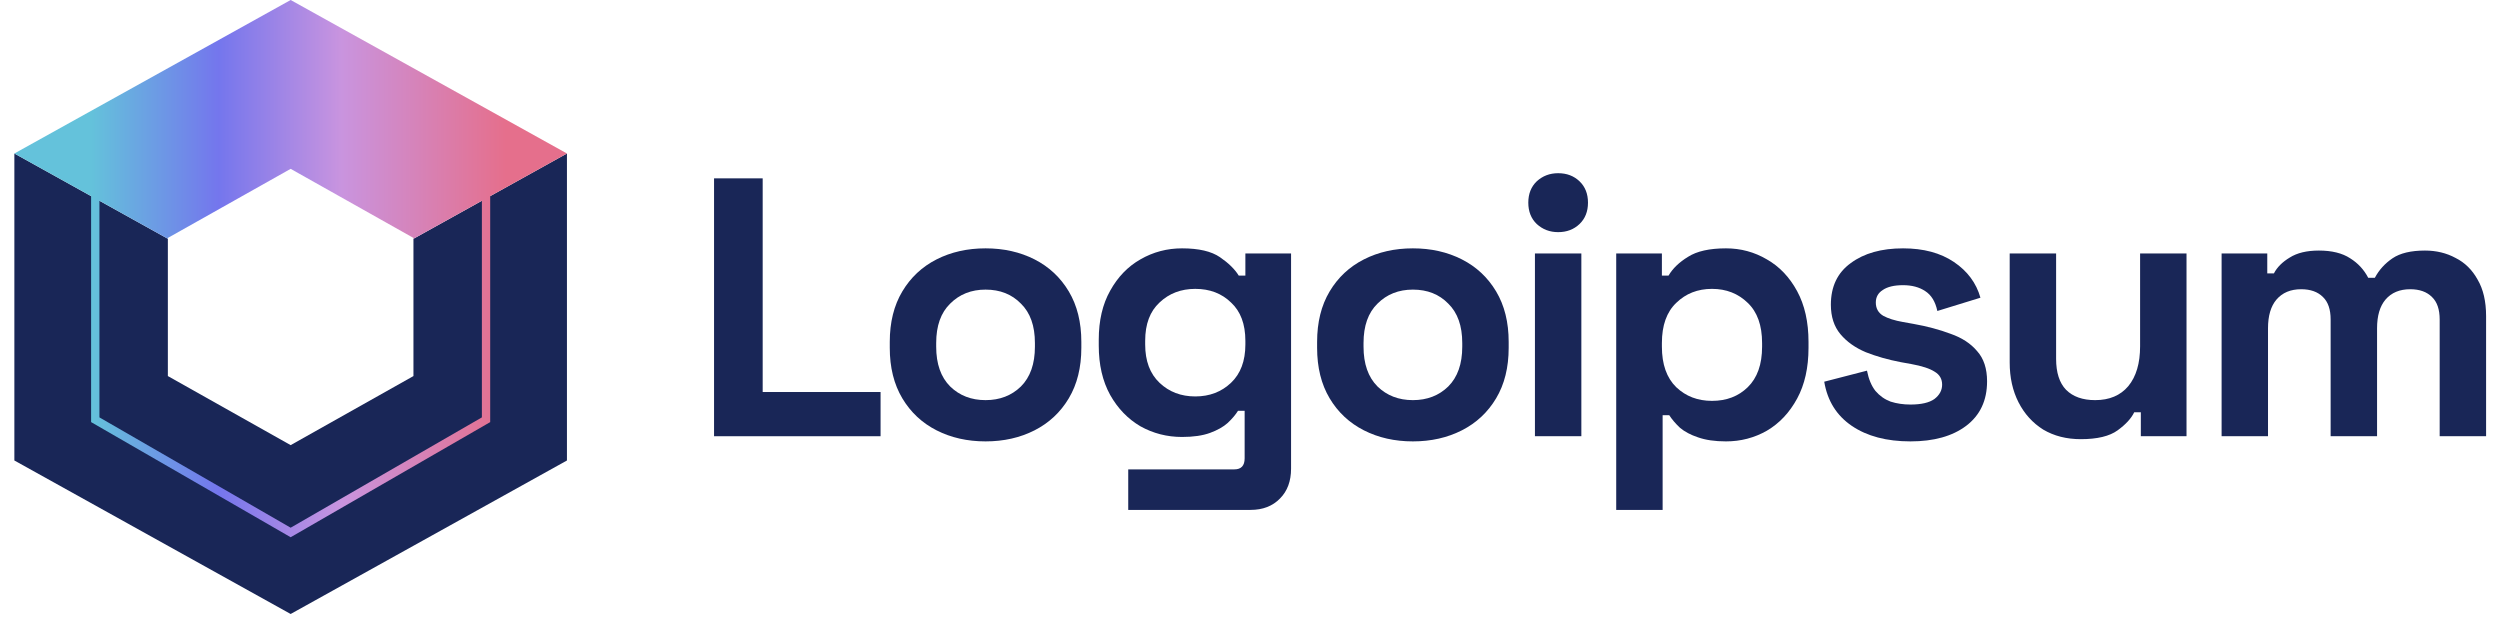
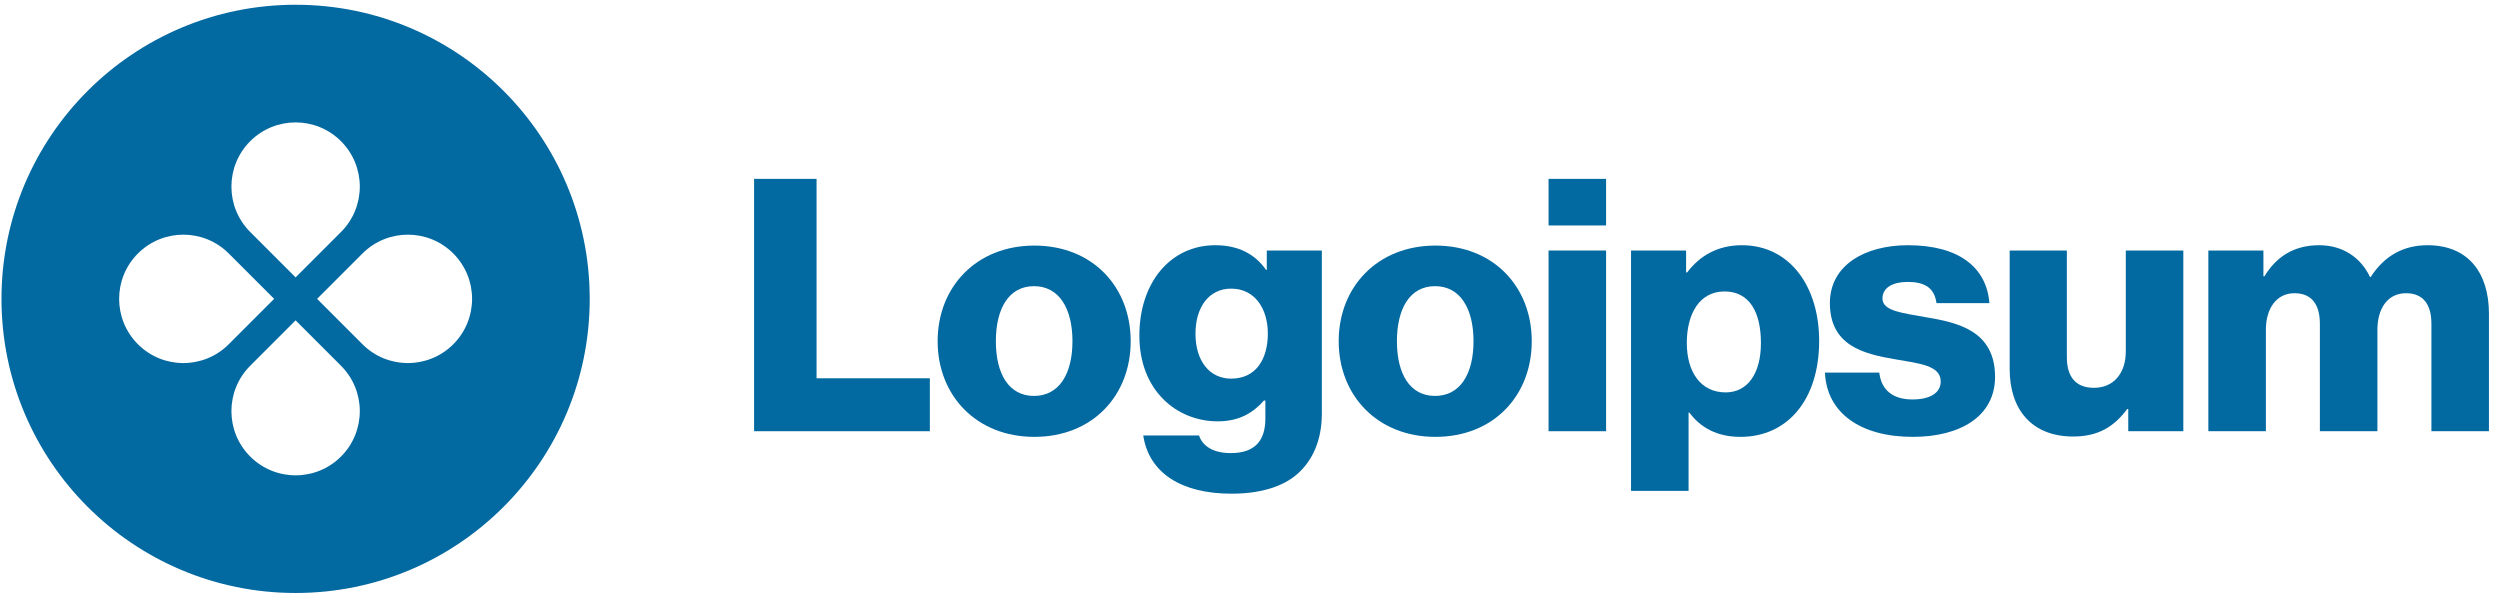
- <svg xmlns="http://www.w3.org/2000/svg" id="logo-50" class="gradient" width="153" height="38" viewBox="0 0 153 38" fill="none">
-   <path d="M0.879 28.182L0.879 9.394L10.273 14.613L10.273 23.015L17.788 27.242L25.303 23.015L25.303 14.613L34.697 9.394L34.697 28.182L17.788 37.576L0.879 28.182Z" class="cneutral" fill="#192657" />
-   <path fill-rule="evenodd" clip-rule="evenodd" d="M5.576 12.003L0.879 9.394L17.788 0L34.697 9.394L30 12.003L30 25.833L17.788 32.879L5.576 25.833L5.576 12.003ZM29.491 12.286L25.303 14.613V14.561L17.788 10.333L10.273 14.561V14.613L6.085 12.286L6.085 25.544L17.788 32.296L29.491 25.544L29.491 12.286Z" fill="url(#paint500_linear_1501_1259)" />
-   <path d="M43.7 26.697V10.915H46.676V23.991H53.891V26.697H43.7Z" class="cneutral" fill="#192657" />
-   <path d="M60.316 27.013C59.204 27.013 58.204 26.787 57.317 26.336C56.431 25.885 55.732 25.232 55.221 24.375C54.71 23.518 54.454 22.488 54.454 21.286V20.925C54.454 19.723 54.71 18.693 55.221 17.837C55.732 16.98 56.431 16.326 57.317 15.875C58.204 15.424 59.204 15.199 60.316 15.199C61.428 15.199 62.428 15.424 63.315 15.875C64.201 16.326 64.9 16.98 65.411 17.837C65.922 18.693 66.178 19.723 66.178 20.925V21.286C66.178 22.488 65.922 23.518 65.411 24.375C64.9 25.232 64.201 25.885 63.315 26.336C62.428 26.787 61.428 27.013 60.316 27.013ZM60.316 24.488C61.188 24.488 61.909 24.209 62.48 23.653C63.051 23.082 63.337 22.27 63.337 21.218V20.993C63.337 19.941 63.051 19.137 62.48 18.581C61.924 18.009 61.203 17.724 60.316 17.724C59.444 17.724 58.723 18.009 58.152 18.581C57.58 19.137 57.295 19.941 57.295 20.993V21.218C57.295 22.27 57.58 23.082 58.152 23.653C58.723 24.209 59.444 24.488 60.316 24.488Z" class="cneutral" fill="#192657" />
-   <path d="M67.244 21.151V20.79C67.244 19.618 67.477 18.618 67.943 17.791C68.409 16.95 69.025 16.311 69.792 15.875C70.573 15.424 71.423 15.199 72.34 15.199C73.362 15.199 74.136 15.379 74.662 15.74C75.188 16.101 75.571 16.476 75.811 16.867H76.217V15.514H79.013V28.681C79.013 29.448 78.787 30.056 78.337 30.507C77.886 30.973 77.284 31.206 76.533 31.206H69.048V28.726H75.541C75.962 28.726 76.172 28.501 76.172 28.05V25.141H75.766C75.616 25.382 75.406 25.63 75.135 25.885C74.865 26.126 74.504 26.329 74.053 26.494C73.602 26.659 73.031 26.742 72.34 26.742C71.423 26.742 70.573 26.524 69.792 26.088C69.025 25.637 68.409 24.998 67.943 24.172C67.477 23.33 67.244 22.323 67.244 21.151ZM73.151 24.262C74.023 24.262 74.752 23.984 75.338 23.428C75.924 22.872 76.217 22.09 76.217 21.083V20.858C76.217 19.836 75.924 19.054 75.338 18.513C74.767 17.957 74.038 17.679 73.151 17.679C72.279 17.679 71.55 17.957 70.964 18.513C70.378 19.054 70.085 19.836 70.085 20.858V21.083C70.085 22.09 70.378 22.872 70.964 23.428C71.55 23.984 72.279 24.262 73.151 24.262Z" class="cneutral" fill="#192657" />
-   <path d="M86.469 27.013C85.356 27.013 84.357 26.787 83.47 26.336C82.583 25.885 81.884 25.232 81.373 24.375C80.862 23.518 80.607 22.488 80.607 21.286V20.925C80.607 19.723 80.862 18.693 81.373 17.837C81.884 16.98 82.583 16.326 83.47 15.875C84.357 15.424 85.356 15.199 86.469 15.199C87.581 15.199 88.58 15.424 89.467 15.875C90.354 16.326 91.053 16.98 91.564 17.837C92.075 18.693 92.331 19.723 92.331 20.925V21.286C92.331 22.488 92.075 23.518 91.564 24.375C91.053 25.232 90.354 25.885 89.467 26.336C88.58 26.787 87.581 27.013 86.469 27.013ZM86.469 24.488C87.34 24.488 88.062 24.209 88.633 23.653C89.204 23.082 89.49 22.27 89.49 21.218V20.993C89.49 19.941 89.204 19.137 88.633 18.581C88.077 18.009 87.356 17.724 86.469 17.724C85.597 17.724 84.876 18.009 84.304 18.581C83.733 19.137 83.448 19.941 83.448 20.993V21.218C83.448 22.27 83.733 23.082 84.304 23.653C84.876 24.209 85.597 24.488 86.469 24.488Z" class="cneutral" fill="#192657" />
-   <path d="M93.938 26.697V15.514H96.779V26.697H93.938ZM95.358 14.207C94.847 14.207 94.412 14.041 94.051 13.711C93.705 13.38 93.532 12.944 93.532 12.403C93.532 11.862 93.705 11.426 94.051 11.095C94.412 10.765 94.847 10.6 95.358 10.6C95.885 10.6 96.32 10.765 96.666 11.095C97.012 11.426 97.185 11.862 97.185 12.403C97.185 12.944 97.012 13.38 96.666 13.711C96.32 14.041 95.885 14.207 95.358 14.207Z" class="cneutral" fill="#192657" />
-   <path d="M98.912 31.206V15.514H101.708V16.867H102.114C102.369 16.431 102.767 16.048 103.309 15.717C103.85 15.372 104.624 15.199 105.631 15.199C106.533 15.199 107.367 15.424 108.133 15.875C108.9 16.311 109.516 16.957 109.982 17.814C110.448 18.671 110.681 19.708 110.681 20.925V21.286C110.681 22.503 110.448 23.541 109.982 24.397C109.516 25.254 108.9 25.908 108.133 26.359C107.367 26.795 106.533 27.013 105.631 27.013C104.954 27.013 104.383 26.93 103.917 26.765C103.466 26.614 103.098 26.419 102.813 26.178C102.542 25.923 102.324 25.667 102.159 25.412H101.753V31.206H98.912ZM104.774 24.533C105.661 24.533 106.39 24.255 106.961 23.698C107.547 23.127 107.84 22.301 107.84 21.218V20.993C107.84 19.911 107.547 19.092 106.961 18.535C106.375 17.964 105.646 17.679 104.774 17.679C103.902 17.679 103.173 17.964 102.587 18.535C102.001 19.092 101.708 19.911 101.708 20.993V21.218C101.708 22.301 102.001 23.127 102.587 23.698C103.173 24.255 103.902 24.533 104.774 24.533Z" class="cneutral" fill="#192657" />
-   <path d="M116.919 27.013C115.461 27.013 114.266 26.697 113.334 26.066C112.403 25.434 111.839 24.533 111.643 23.36L114.259 22.684C114.364 23.21 114.537 23.623 114.777 23.924C115.033 24.224 115.341 24.442 115.702 24.578C116.077 24.698 116.483 24.758 116.919 24.758C117.58 24.758 118.069 24.645 118.385 24.42C118.7 24.179 118.858 23.886 118.858 23.541C118.858 23.195 118.708 22.932 118.407 22.752C118.107 22.556 117.626 22.398 116.964 22.278L116.333 22.165C115.551 22.015 114.837 21.812 114.191 21.557C113.545 21.286 113.026 20.918 112.635 20.452C112.245 19.986 112.049 19.385 112.049 18.648C112.049 17.536 112.455 16.687 113.267 16.101C114.078 15.499 115.146 15.199 116.468 15.199C117.716 15.199 118.753 15.477 119.579 16.033C120.406 16.589 120.947 17.318 121.203 18.22L118.565 19.032C118.445 18.46 118.197 18.055 117.821 17.814C117.46 17.574 117.009 17.453 116.468 17.453C115.927 17.453 115.514 17.551 115.228 17.746C114.943 17.927 114.8 18.182 114.8 18.513C114.8 18.874 114.95 19.144 115.251 19.325C115.551 19.49 115.957 19.618 116.468 19.708L117.099 19.821C117.941 19.971 118.7 20.174 119.377 20.429C120.068 20.67 120.609 21.023 121 21.489C121.406 21.94 121.609 22.556 121.609 23.338C121.609 24.51 121.18 25.419 120.323 26.066C119.482 26.697 118.347 27.013 116.919 27.013Z" class="cneutral" fill="#192657" />
-   <path d="M127.344 26.877C126.473 26.877 125.706 26.682 125.045 26.291C124.399 25.885 123.895 25.329 123.534 24.623C123.174 23.916 122.993 23.105 122.993 22.188V15.514H125.834V21.962C125.834 22.804 126.037 23.435 126.443 23.856C126.863 24.277 127.457 24.488 128.224 24.488C129.095 24.488 129.772 24.202 130.253 23.631C130.734 23.045 130.974 22.233 130.974 21.196V15.514H133.815V26.697H131.019V25.232H130.614C130.433 25.607 130.095 25.976 129.599 26.336C129.103 26.697 128.351 26.877 127.344 26.877Z" class="cneutral" fill="#192657" />
-   <path d="M135.962 26.697V15.514H138.757V16.732H139.163C139.358 16.356 139.682 16.033 140.132 15.762C140.583 15.477 141.177 15.334 141.914 15.334C142.71 15.334 143.349 15.492 143.83 15.807C144.311 16.108 144.679 16.506 144.935 17.002H145.34C145.596 16.521 145.957 16.123 146.423 15.807C146.889 15.492 147.55 15.334 148.407 15.334C149.098 15.334 149.722 15.484 150.278 15.785C150.849 16.07 151.3 16.514 151.631 17.115C151.976 17.701 152.149 18.445 152.149 19.347V26.697H149.308V19.55C149.308 18.934 149.151 18.475 148.835 18.175C148.519 17.859 148.076 17.701 147.505 17.701C146.859 17.701 146.355 17.912 145.994 18.333C145.649 18.738 145.476 19.325 145.476 20.091V26.697H142.635V19.55C142.635 18.934 142.477 18.475 142.162 18.175C141.846 17.859 141.403 17.701 140.831 17.701C140.185 17.701 139.682 17.912 139.321 18.333C138.975 18.738 138.802 19.325 138.802 20.091V26.697H135.962Z" class="cneutral" fill="#192657" />
-   <defs>
-     <linearGradient id="paint500_linear_1501_1259" x1="5.576" y1="7.306" x2="30.939" y2="7.306" gradientUnits="userSpaceOnUse">
-       <stop class="ccustom" stop-color="#64C2DB" />
-       <stop offset="0.307" class="ccompli1" stop-color="#7476ED" />
-       <stop offset="0.604" class="ccompli1" stop-color="#C994DF" />
-       <stop offset="1" class="ccompli2" stop-color="#E56F8C" />
-     </linearGradient>
-   </defs>
+ <svg xmlns="http://www.w3.org/2000/svg" id="logo-52" width="170" height="41" viewBox="0 0 170 41" fill="none">
+   <path d="M51.278 29.323H63.23V25.723H55.526V12.163H51.278V29.323Z" class="cneutral" fill="#0369a1" />
+   <path d="M70.311 26.923C68.607 26.923 67.719 25.435 67.719 23.203C67.719 20.971 68.607 19.459 70.311 19.459C72.015 19.459 72.927 20.971 72.927 23.203C72.927 25.435 72.015 26.923 70.311 26.923ZM70.335 29.707C74.295 29.707 76.887 26.899 76.887 23.203C76.887 19.507 74.295 16.699 70.335 16.699C66.399 16.699 63.759 19.507 63.759 23.203C63.759 26.899 66.399 29.707 70.335 29.707Z" class="cneutral" fill="#0369a1" />
+   <path d="M83.741 33.571C85.565 33.571 87.173 33.163 88.253 32.203C89.237 31.315 89.885 29.971 89.885 28.123V17.035H86.141V18.355H86.093C85.373 17.323 84.269 16.675 82.637 16.675C79.589 16.675 77.477 19.219 77.477 22.819C77.477 26.587 80.045 28.651 82.805 28.651C84.293 28.651 85.229 28.051 85.949 27.235H86.045V28.459C86.045 29.947 85.349 30.811 83.693 30.811C82.397 30.811 81.749 30.259 81.533 29.611H77.741C78.125 32.179 80.357 33.571 83.741 33.571ZM83.717 25.747C82.253 25.747 81.293 24.547 81.293 22.699C81.293 20.827 82.253 19.627 83.717 19.627C85.349 19.627 86.213 21.019 86.213 22.675C86.213 24.403 85.421 25.747 83.717 25.747Z" class="cneutral" fill="#0369a1" />
+   <path d="M97.583 26.923C95.879 26.923 94.991 25.435 94.991 23.203C94.991 20.971 95.879 19.459 97.583 19.459C99.287 19.459 100.199 20.971 100.199 23.203C100.199 25.435 99.287 26.923 97.583 26.923ZM97.607 29.707C101.567 29.707 104.159 26.899 104.159 23.203C104.159 19.507 101.567 16.699 97.607 16.699C93.671 16.699 91.031 19.507 91.031 23.203C91.031 26.899 93.671 29.707 97.607 29.707Z" class="cneutral" fill="#0369a1" />
+   <path d="M105.302 29.323H109.214V17.035H105.302V29.323ZM105.302 15.331H109.214V12.163H105.302V15.331Z" class="cneutral" fill="#0369a1" />
+   <path d="M110.911 33.379H114.823V28.051H114.871C115.639 29.083 116.767 29.707 118.351 29.707C121.567 29.707 123.703 27.163 123.703 23.179C123.703 19.483 121.711 16.675 118.447 16.675C116.767 16.675 115.567 17.419 114.727 18.523H114.655V17.035H110.911V33.379ZM117.343 26.683C115.663 26.683 114.703 25.315 114.703 23.323C114.703 21.331 115.567 19.819 117.271 19.819C118.951 19.819 119.743 21.211 119.743 23.323C119.743 25.411 118.831 26.683 117.343 26.683Z" class="cneutral" fill="#0369a1" />
+   <path d="M130.072 29.707C133.288 29.707 135.664 28.315 135.664 25.627C135.664 22.483 133.12 21.931 130.96 21.571C129.4 21.283 128.008 21.163 128.008 20.299C128.008 19.531 128.752 19.171 129.712 19.171C130.792 19.171 131.536 19.507 131.68 20.611H135.28C135.088 18.187 133.216 16.675 129.736 16.675C126.832 16.675 124.432 18.019 124.432 20.611C124.432 23.491 126.712 24.067 128.848 24.427C130.48 24.715 131.968 24.835 131.968 25.939C131.968 26.731 131.224 27.163 130.048 27.163C128.752 27.163 127.936 26.563 127.792 25.339H124.096C124.216 28.051 126.472 29.707 130.072 29.707Z" class="cneutral" fill="#0369a1" />
+   <path d="M140.978 29.683C142.682 29.683 143.762 29.011 144.65 27.811H144.722V29.323H148.466V17.035H144.554V23.899C144.554 25.363 143.738 26.371 142.394 26.371C141.146 26.371 140.546 25.627 140.546 24.283V17.035H136.658V25.099C136.658 27.835 138.146 29.683 140.978 29.683Z" class="cneutral" fill="#0369a1" />
+   <path d="M150.168 29.323H154.08V22.435C154.08 20.971 154.8 19.939 156.024 19.939C157.2 19.939 157.752 20.707 157.752 22.027V29.323H161.664V22.435C161.664 20.971 162.36 19.939 163.608 19.939C164.784 19.939 165.336 20.707 165.336 22.027V29.323H169.248V21.331C169.248 18.571 167.856 16.675 165.072 16.675C163.488 16.675 162.168 17.347 161.208 18.835H161.16C160.536 17.515 159.312 16.675 157.704 16.675C155.928 16.675 154.752 17.515 153.984 18.787H153.912V17.035H150.168V29.323Z" class="cneutral" fill="#0369a1" />
+   <path fill-rule="evenodd" clip-rule="evenodd" d="M20.101 40.323C31.147 40.323 40.101 31.369 40.101 20.323C40.101 9.278 31.147 0.323 20.101 0.323C9.056 0.323 0.101 9.278 0.101 20.323C0.101 31.369 9.056 40.323 20.101 40.323ZM23.188 15.776C24.893 14.071 24.893 11.307 23.188 9.602C21.483 7.897 18.719 7.897 17.015 9.602C15.31 11.307 15.31 14.071 17.015 15.776L20.101 18.863L23.188 15.776ZM24.649 23.41C26.354 25.115 29.118 25.115 30.823 23.41C32.528 21.705 32.528 18.941 30.823 17.236C29.118 15.531 26.354 15.531 24.649 17.236L21.562 20.323L24.649 23.41ZM23.188 31.045C24.893 29.34 24.893 26.576 23.188 24.871L20.101 21.784L17.015 24.871C15.31 26.576 15.31 29.34 17.015 31.045C18.719 32.749 21.483 32.749 23.188 31.045ZM9.38 23.41C7.675 21.705 7.675 18.941 9.38 17.236C11.085 15.531 13.849 15.531 15.554 17.236L18.641 20.323L15.554 23.41C13.849 25.115 11.085 25.115 9.38 23.41Z" class="ccustom" fill="#0369a1" />
</svg>
